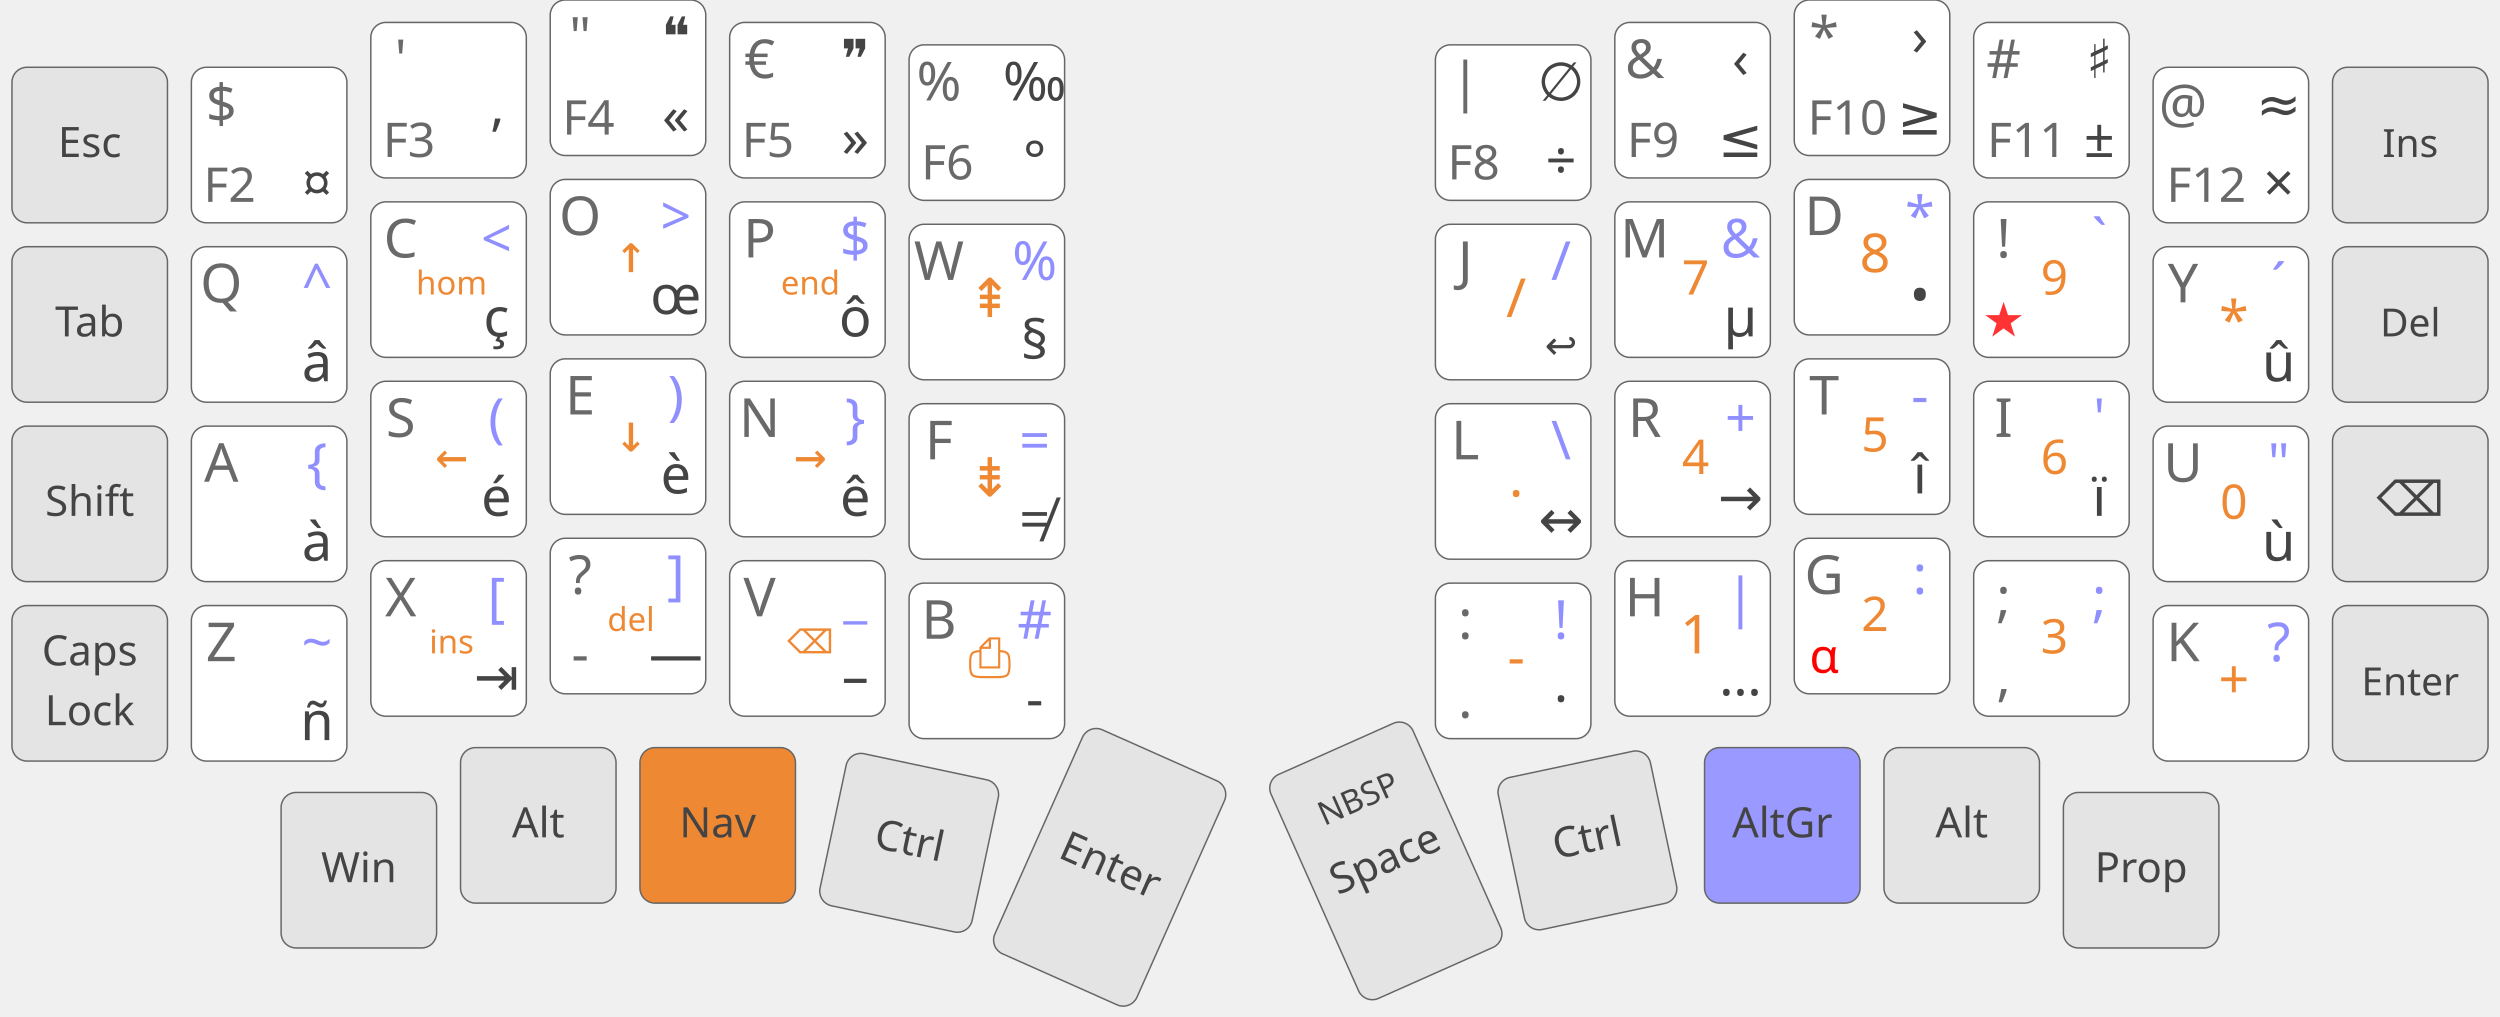
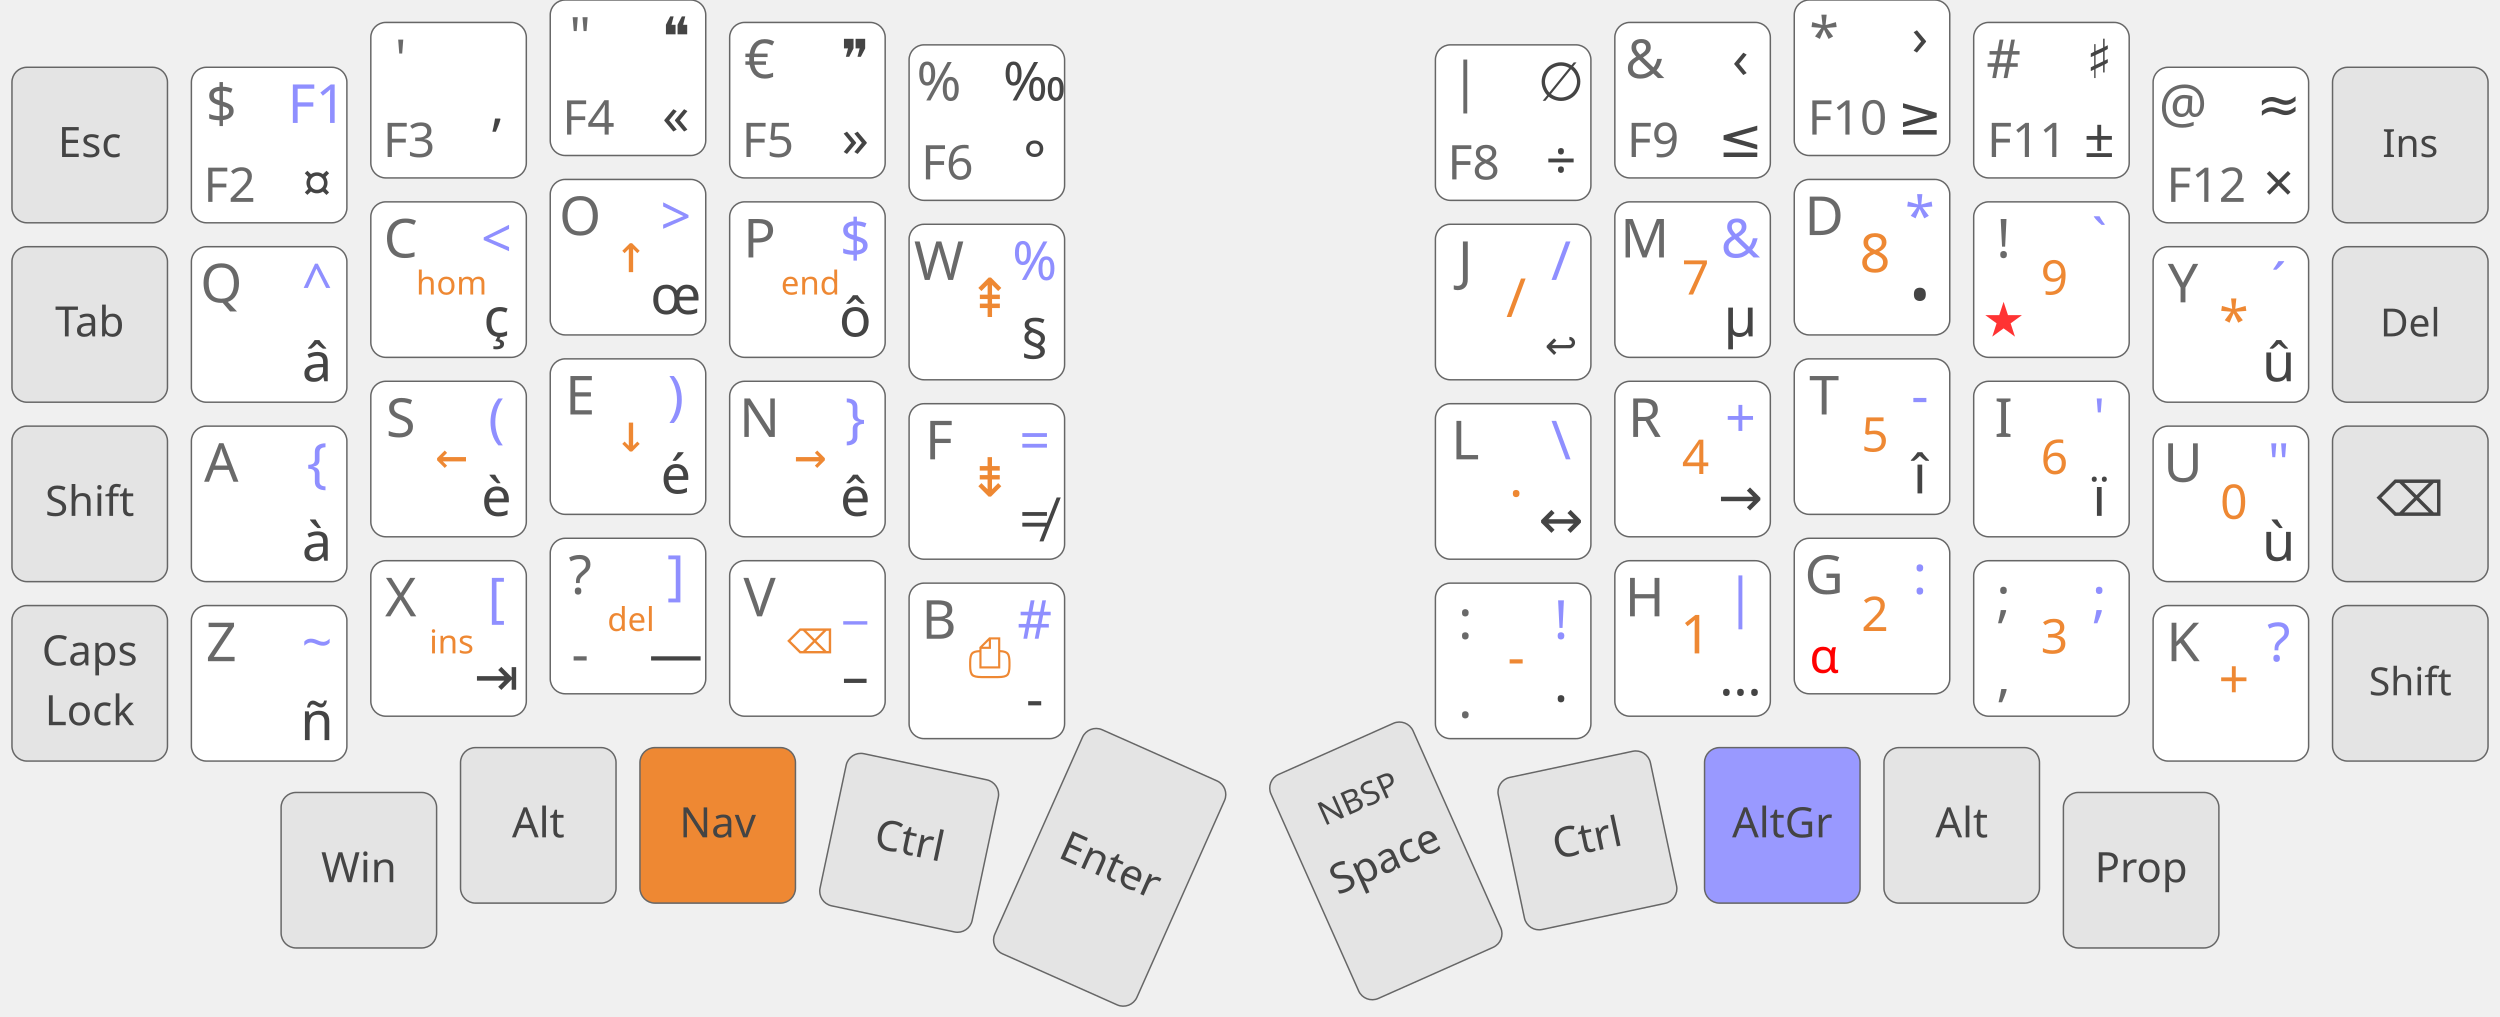
<svg xmlns="http://www.w3.org/2000/svg" viewBox="0 0 836 340">
  <style>
    :root {
      color-scheme: light dark;
    }
    rect, path {
      fill: #f8f8f8;
      fill: #fff;
      stroke: #666;
      stroke-width: .5px;
    }
    text {
      fill: #444;
      font: normal 18px sans-serif;
      text-align: center;
      text-anchor: middle;
    }
    .fn_x { font-size: 16px; }
    .fn_xx { font-size: 16px; }
    .nav.num { font-size: 16px; }

    .arrow { font-family: "Consolas", monospace; }
    .specialKey rect { fill: #e4e4e4; }
    .specialKey text { font-size: 14px; }
    .text            { font-size: 11px; }

    #left  { transform: translate(  4px, 60px); }
    #right { transform: translate(480px, 60px); }

    /* column stagger */

    .col_L { transform: translate(  0px, 22.5px); }
    .col_1 { transform: translate( 60px, 22.5px); }
    .col_2 { transform: translate(120px,  7.5px); }
    .col_3 { transform: translate(180px,  0.0px); }
    .col_4 { transform: translate(240px,  7.5px); }
    .col_5 { transform: translate(300px, 15.0px); }

    .col_6 { transform: translate(  0px, 15.0px); }
    .col_7 { transform: translate( 60px,  7.5px); }
    .col_8 { transform: translate(120px,  0.0px); }
    .col_9 { transform: translate(180px,  7.5px); }
    .col_0 { transform: translate(240px, 22.5px); }
    .col_R { transform: translate(300px, 22.5px); }

    /* XXX these thumb clusters have been positioned with magic numbers */

    .thb_1 { transform: translate( 90px, 205px); }
    .thb_2 { transform: translate(150px, 190px); }
    .thb_3 { transform: translate(210px, 190px); }
    .thb_4 { transform: translate(280px, 191px); }
    .thb_5 { transform: translate(360px, 182px); }
    .thb_4 g { transform: rotate(12deg); }
    .thb_5 g { transform: rotate(24deg); }

    .thb_0 { transform: translate(210px, 205px); }
    .thb_9 { transform: translate(150px, 190px); }
    .thb_8 { transform: translate( 90px, 190px); }
    .thb_7 { transform: translate( 20px, 201px); }
    .thb_6 { transform: translate(-57px, 201px); }
    .thb_7 g { transform: rotate(-12deg); }
    .thb_6 g { transform: rotate(-24deg); }

    #sym rect { fill: #99f; }
    #nav rect { fill: #e83; }
    .deadKey { fill: red; font-size: 16px; }
    .sym { fill: #44f; }
    .nav { fill: #e83; text-align: center; }

    .level1, .level2 { opacity: 0.8; }
    .sym             { opacity: 0.6; }

    @media (prefers-color-scheme: dark) {
      .specialKey rect { fill: #333; }
      rect, path       { fill: #444; }
      text             { fill: #bbb; }
      .accent          { fill: #6b6; }
      .deadKey         { fill: #f44; }
      .sym             { fill: #99f; }
      #sym rect        { fill: #77d; }
      #sym text        { fill: navy;   }
      #nav text        { fill: brown;  }
    }
  </style>
  <g id="left">
    <g class="col_L specialKey">
      <g transform="translate(0 -60)">
        <rect width="52" height="52" rx="5" ry="5" />
        <text x="26" y="30">Esc</text>
      </g>
      <g transform="translate(0 0)">
        <rect width="52" height="52" rx="5" ry="5" />
        <text x="26" y="30">Tab</text>
      </g>
      <g transform="translate(0 60)">
        <rect width="52" height="52" rx="5" ry="5" />
        <text x="26" y="30">Shift</text>
      </g>
      <g transform="translate(0 120)">
        <rect width="52" height="52" rx="5" ry="5" />
        <text x="26" y="20">Caps</text>
        <text x="26" y="40">Lock</text>
      </g>
    </g>
    <g class="col_1">
      <g transform="translate(0 -60)">
        <rect width="52" height="52" rx="5" ry="5" />
        <text x="12.8" y="45.0" class="level1 fn_x">F2</text>
        <text x="10.0" y="18.6" class="level2">$</text>
        <text x="42.0" y="45.0" class="accent">¤</text>
+         <text x="42.0" y="18.6" class="sym">F1</text>
      </g>
      <g transform="translate(0 0)">
        <rect width="52" height="52" rx="5" ry="5" />
        <text x="10.0" y="18.6" class="level2">Q</text>
        <text x="42.0" y="45.0" class="accent">â</text>
        <text x="42.0" y="18.6" class="sym">^</text>
      </g>
      <g transform="translate(0 60)">
        <rect width="52" height="52" rx="5" ry="5" />
        <text x="10.0" y="18.6" class="level2">A</text>
        <text x="42.0" y="45.0" class="accent">à</text>
        <text x="42.0" y="18.6" class="sym">{</text>
      </g>
      <g transform="translate(0 120)">
        <rect width="52" height="52" rx="5" ry="5" />
        <text x="10.0" y="18.6" class="level2">Z</text>
        <text x="42.0" y="45.0" class="accent">ñ</text>
        <text x="42.0" y="18.6" class="sym">~</text>
      </g>
    </g>
    <g class="col_2">
      <g transform="translate(0 -60)">
        <rect width="52" height="52" rx="5" ry="5" />
        <text x="12.8" y="45.0" class="level1 fn_x">F3</text>
        <text x="10.0" y="18.6" class="level2">'</text>
        <text x="42.0" y="45.0" class="accent">’ </text>
      </g>
      <g transform="translate(0 0)">
        <rect width="52" height="52" rx="5" ry="5" />
        <text x="10.0" y="18.6" class="level2">C</text>
        <text x="42.0" y="45.0" class="accent">ç</text>
        <text x="42.0" y="18.6" class="sym">&lt;</text>
        <text x="27.0" y="31.0" class="nav text">hom</text>
      </g>
      <g transform="translate(0 60)">
        <rect width="52" height="52" rx="5" ry="5" />
        <text x="10.0" y="18.6" class="level2">S</text>
-         <text x="42.0" y="45.0" class="accent">é</text>
+         <text x="42.0" y="45.0" class="accent">è</text>
        <text x="42.0" y="18.6" class="sym">(</text>
        <text x="27.0" y="31.0" class="nav arrow">←</text>
      </g>
      <g transform="translate(0 120)">
        <rect width="52" height="52" rx="5" ry="5" />
        <text x="10.0" y="18.6" class="level2">X</text>
        <text x="42.0" y="18.6" class="sym">[</text>
        <text x="42.0" y="45.0" class="accent">⇥ </text>
        <text x="27.0" y="31.0" class="nav text">ins</text>
      </g>
    </g>
    <g class="col_3">
      <g transform="translate(0 -60)">
        <rect width="52" height="52" rx="5" ry="5" />
        <text x="12.8" y="45.0" class="level1 fn_x">F4</text>
        <text x="10.0" y="18.6" class="level2">"</text>
        <text x="42.0" y="45.0" class="accent">« </text>
        <text x="42.0" y="18.6" class="accent">❝ </text>
      </g>
      <g transform="translate(0 0)">
        <rect width="52" height="52" rx="5" ry="5" />
        <text x="10.0" y="18.6" class="level2">O</text>
        <text x="42.0" y="45.0" class="accent">œ</text>
        <text x="42.0" y="18.6" class="sym">&gt;</text>
        <text x="27.0" y="31.0" class="nav arrow">↑</text>
      </g>
      <g transform="translate(0 60)">
        <rect width="52" height="52" rx="5" ry="5" />
        <text x="10.0" y="18.6" class="level2">E</text>
-         <text x="42.0" y="45.0" class="accent">è</text>
+         <text x="42.0" y="45.0" class="accent">é</text>
        <text x="42.0" y="18.6" class="sym">)</text>
        <text x="27.0" y="31.0" class="nav arrow">↓</text>
      </g>
      <g transform="translate(0 120)">
        <rect width="52" height="52" rx="5" ry="5" />
        <text x="10.0" y="45.0" class="level1">-</text>
        <text x="10.0" y="18.6" class="level2">?</text>
        <text x="42.0" y="18.6" class="sym">]</text>
        <text x="27.0" y="31.0" class="nav text">del</text>
        <text x="42.0" y="45.0" class="accent">— </text>
      </g>
    </g>
    <g class="col_4">
      <g transform="translate(0 -60)">
        <rect width="52" height="52" rx="5" ry="5" />
        <text x="12.8" y="45.0" class="level1 fn_x">F5</text>
        <text x="10.0" y="18.6" class="level2">€</text>
        <text x="42.0" y="45.0" class="accent">» </text>
        <text x="42.0" y="18.6" class="accent">❞ </text>
      </g>
      <g transform="translate(0 0)">
        <rect width="52" height="52" rx="5" ry="5" />
        <text x="10.0" y="18.6" class="level2">P</text>
        <text x="42.0" y="45.0" class="accent">ô</text>
        <text x="42.0" y="18.6" class="sym">$</text>
        <text x="27.0" y="31.0" class="nav text">end</text>
      </g>
      <g transform="translate(0 60)">
        <rect width="52" height="52" rx="5" ry="5" />
        <text x="10.0" y="18.6" class="level2">N</text>
        <text x="42.0" y="45.0" class="accent">ê</text>
        <text x="42.0" y="18.6" class="sym">}</text>
        <text x="27.0" y="31.0" class="nav arrow">→</text>
      </g>
      <g transform="translate(0 120)">
        <rect width="52" height="52" rx="5" ry="5" />
        <text x="10.0" y="18.6" class="level2">V</text>
        <text x="42.0" y="45.0" class="accent">– </text>
        <text x="42.0" y="18.6" class="sym">_ </text>
        <text x="27.0" y="31.0" class="nav text"> ⌫ </text>
      </g>
    </g>
    <g class="col_5">
      <g transform="translate(0 -60)">
        <rect width="52" height="52" rx="5" ry="5" />
        <text x="12.8" y="45.0" class="level1 fn_x">F6</text>
        <text x="10.0" y="18.6" class="level2">%</text>
        <text x="42.0" y="18.6" class="accent">‰ </text>
        <text x="42.0" y="45.0" class="accent">° </text>
      </g>
      <g transform="translate(0 0)">
        <rect width="52" height="52" rx="5" ry="5" />
        <text x="10.0" y="18.6" class="level2">W</text>
        <text x="42.0" y="45.0" class="accent">§ </text>
        <text x="42.0" y="18.6" class="sym">%</text>
        <text x="27.0" y="31.0" class="nav">⇞ </text>
      </g>
      <g transform="translate(0 60)">
        <rect width="52" height="52" rx="5" ry="5" />
        <text x="10.0" y="18.6" class="level2">F</text>
        <text x="42.0" y="45.0" class="accent">≠ </text>
        <text x="42.0" y="18.6" class="sym">=</text>
        <text x="27.0" y="31.0" class="nav">⇟ </text>
      </g>
      <g transform="translate(0 120)">
        <rect width="52" height="52" rx="5" ry="5" />
        <text x="10.0" y="18.6" class="level2">B</text>
        <text x="42.0" y="18.6" class="sym">#</text>
        <text x="27.0" y="31.0" class="nav">⎙ </text>
        <text x="42.0" y="45.0" class="accent">‑ </text>
      </g>
    </g>
    <g class="thb_1 specialKey">
      <g>
        <rect width="52" height="52" rx="5" ry="5" />
        <text x="26" y="30">Win</text>
      </g>
    </g>
    <g class="thb_2 specialKey">
      <g>
        <rect width="52" height="52" rx="5" ry="5" />
        <text x="26" y="30">Alt</text>
      </g>
    </g>
    <g class="thb_3 specialKey" id="nav">
      <g>
        <rect width="52" height="52" rx="5" ry="5" />
        <text x="26" y="30">Nav</text>
      </g>
    </g>
    <g class="thb_4 specialKey">
      <g>
        <rect width="52" height="52" rx="5" ry="5" />
        <text x="26" y="30">Ctrl</text>
      </g>
    </g>
    <g class="thb_5 specialKey">
      <g>
        <rect width="52" height="82" rx="5" ry="5" />
        <text x="26" y="45">Enter</text>
      </g>
    </g>
  </g>
  <g id="right">
    <g class="col_6">
      <g transform="translate(0 -60)">
        <rect width="52" height="52" rx="5" ry="5" />
        <text x="12.8" y="45.0" class="level1 fn_x">F8</text>
        <text x="10.0" y="18.6" class="level2">|</text>
        <text x="42.0" y="45.0" class="accent">÷</text>
        <text x="42.0" y="18.6" class="accent">∅ </text>
      </g>
      <g transform="translate(0 0)">
        <rect width="52" height="52" rx="5" ry="5" />
        <text x="10.0" y="18.6" class="level2">J</text>
        <text x="42.0" y="45.0" class="accent" style="font-size: 13px;">↩ </text>
        <text x="42.0" y="18.6" class="sym">/</text>
        <text x="27.0" y="31.0" class="nav">/</text>
      </g>
      <g transform="translate(0 60)">
        <rect width="52" height="52" rx="5" ry="5" />
        <text x="10.0" y="18.6" class="level2">L</text>
        <text x="42.0" y="45.0" class="accent">↔</text>
        <text x="42.0" y="18.6" class="sym">\</text>
        <text x="27.0" y="31.0" class="nav">.</text>
      </g>
      <g transform="translate(0 120)">
        <rect width="52" height="52" rx="5" ry="5" />
        <text x="10.0" y="45.0" class="level1">.</text>
        <text x="10.0" y="18.6" class="level2">:</text>
        <text x="42.0" y="18.6" class="sym">!</text>
        <text x="42.0" y="45.0" class="accent">· </text>
        <text x="27.0" y="31.0" class="nav">-</text>
      </g>
    </g>
    <g class="col_7">
      <g transform="translate(0 -60)">
        <rect width="52" height="52" rx="5" ry="5" />
        <text x="12.8" y="45.0" class="level1 fn_x">F9</text>
        <text x="10.0" y="18.6" class="level2">&amp;</text>
        <text x="42.0" y="45.0" class="accent">≤</text>
        <text x="42.0" y="18.6" class="accent">‹ </text>
      </g>
      <g transform="translate(0 0)">
        <rect width="52" height="52" rx="5" ry="5" />
        <text x="10.0" y="18.6" class="level2">M</text>
        <text x="42.0" y="45.0" class="accent">µ </text>
        <text x="42.0" y="18.6" class="sym">&amp;</text>
        <text x="27.0" y="31.0" class="nav num">7</text>
      </g>
      <g transform="translate(0 60)">
        <rect width="52" height="52" rx="5" ry="5" />
        <text x="10.0" y="18.6" class="level2">R</text>
        <text x="42.0" y="45.0" class="accent">→</text>
        <text x="42.0" y="18.6" class="sym">+</text>
        <text x="27.0" y="31.0" class="nav num">4</text>
      </g>
      <g transform="translate(0 120)">
        <rect width="52" height="52" rx="5" ry="5" />
        <text x="10.0" y="18.6" class="level2">H</text>
        <text x="42.0" y="45.0" class="accent">… </text>
        <text x="42.0" y="18.6" class="sym">|</text>
        <text x="27.0" y="31.0" class="nav">1</text>
      </g>
    </g>
    <g class="col_8">
      <g transform="translate(0 -60)">
        <rect width="52" height="52" rx="5" ry="5" />
        <text x="17.8" y="45.0" class="level1 fn_xx">F10</text>
        <text x="10.0" y="18.6" class="level2">*</text>
        <text x="42.0" y="45.0" class="accent">≥</text>
        <text x="42.0" y="18.6" class="accent">› </text>
      </g>
      <g transform="translate(0 0)">
        <rect width="52" height="52" rx="5" ry="5" />
        <text x="10.0" y="18.6" class="level2">D</text>
        <text x="42.0" y="18.6" class="sym">*</text>
        <text x="42.0" y="45.0" class="accent">• </text>
        <text x="27.0" y="31.0" class="nav">8</text>
      </g>
      <g transform="translate(0 60)">
        <rect width="52" height="52" rx="5" ry="5" />
        <text x="10.0" y="18.6" class="level2">T</text>
        <text x="42.0" y="45.0" class="accent">î</text>
        <text x="42.0" y="18.6" class="sym">-</text>
        <text x="27.0" y="31.0" class="nav num">5</text>
      </g>
      <g transform="translate(0 120)">
        <rect width="52" height="52" rx="5" ry="5" />
        <text x="10.0" y="18.6" class="level2">G</text>
        <text x="10.0" y="45.0" class="deadKey">α </text>
        <text x="42.0" y="18.6" class="sym">:</text>
        <text x="27.0" y="31.0" class="nav num">2</text>
      </g>
    </g>
    <g class="col_9">
      <g transform="translate(0 -60)">
        <rect width="52" height="52" rx="5" ry="5" />
        <text x="17.8" y="45.0" class="level1 fn_xx">F11</text>
        <text x="10.0" y="18.6" class="level2">#</text>
        <text x="42.0" y="18.6" class="accent">♯ </text>
        <text x="42.0" y="45.0" class="accent">±</text>
      </g>
      <g transform="translate(0 0)">
        <rect width="52" height="52" rx="5" ry="5" />
        <text x="10.0" y="45.0" class="level1 deadKey">★</text>
        <text x="10.0" y="18.6" class="level2">!</text>
        <text x="42.0" y="18.6" class="sym">`</text>
        <text x="27.0" y="31.0" class="nav num">9</text>
      </g>
      <g transform="translate(0 60)">
        <rect width="52" height="52" rx="5" ry="5" />
        <text x="10.0" y="18.6" class="level2">I</text>
        <text x="42.0" y="45.0" class="accent">ï</text>
        <text x="42.0" y="18.6" class="sym">'</text>
        <text x="27.0" y="31.0" class="nav num">6</text>
      </g>
      <g transform="translate(0 120)">
        <rect width="52" height="52" rx="5" ry="5" />
        <text x="10.0" y="45.0" class="level1">,</text>
        <text x="10.0" y="18.6" class="level2">;</text>
        <text x="42.0" y="18.6" class="sym">;</text>
        <text x="27.0" y="31.0" class="nav num">3</text>
      </g>
    </g>
    <g class="col_0">
      <g transform="translate(0 -60)">
        <rect width="52" height="52" rx="5" ry="5" />
        <text x="17.8" y="45.0" class="level1 fn_xx">F12</text>
        <text x="10.0" y="18.6" class="level2">@</text>
        <text x="42.0" y="18.6" class="accent">≈ </text>
        <text x="42.0" y="45.0" class="accent">×</text>
      </g>
      <g transform="translate(0 0)">
        <rect width="52" height="52" rx="5" ry="5" />
        <text x="10.0" y="18.6" class="level2">Y</text>
        <text x="42.0" y="45.0" class="accent">û</text>
        <text x="42.0" y="18.6" class="sym">´</text>
        <text x="27.0" y="31.0" class="nav">*</text>
      </g>
      <g transform="translate(0 60)">
        <rect width="52" height="52" rx="5" ry="5" />
        <text x="10.0" y="18.6" class="level2">U</text>
        <text x="42.0" y="45.0" class="accent">ù</text>
        <text x="42.0" y="18.6" class="sym">"</text>
        <text x="27.0" y="31.0" class="nav num">0</text>
      </g>
      <g transform="translate(0 120)">
        <rect width="52" height="52" rx="5" ry="5" />
        <text x="10.0" y="18.6" class="level2">K</text>
        <text x="42.0" y="18.6" class="sym">?</text>
        <text x="27.0" y="31.0" class="nav">+</text>
      </g>
    </g>
    <g class="col_R specialKey">
      <g transform="translate(0 -60)">
        <rect width="52" height="52" rx="5" ry="5" />
        <text x="26" y="30" style="font-size: 13px;">Ins</text>
      </g>
      <g transform="translate(0 0)">
        <rect width="52" height="52" rx="5" ry="5" />
        <text x="26" y="30" style="font-size: 13px;">Del</text>
      </g>
      <g transform="translate(0 60)">
        <rect width="52" height="52" rx="5" ry="5" />
        <text x="26" y="30" style="font-size: 16px;">⌫</text>
      </g>
      <g transform="translate(0 120)">
        <rect width="52" height="52" rx="5" ry="5" />
-         <text x="26" y="30" style="font-size: 13px;">Enter</text>
+         <text x="26" y="30" style="font-size: 13px;">Shift</text>
      </g>
    </g>
    <g class="thb_6 specialKey">
      <g>
        <rect width="52" height="82" rx="5" ry="5" />
        <text x="26" y="22" style="font-size: 11px;">NBSP </text>
        <text x="26" y="45">Space</text>
      </g>
    </g>
    <g class="thb_7 specialKey">
      <g>
        <rect width="52" height="52" rx="5" ry="5" />
        <text x="26" y="30">Ctrl</text>
      </g>
    </g>
    <g class="thb_8 specialKey" id="sym">
      <g>
        <rect width="52" height="52" rx="5" ry="5" />
        <text x="26" y="30">AltGr</text>
      </g>
    </g>
    <g class="thb_9 specialKey">
      <g>
        <rect width="52" height="52" rx="5" ry="5" />
        <text x="26" y="30">Alt</text>
      </g>
    </g>
    <g class="thb_0 specialKey">
      <g>
        <rect width="52" height="52" rx="5" ry="5" />
        <text x="26" y="30">Prop</text>
      </g>
    </g>
  </g>
</svg>
